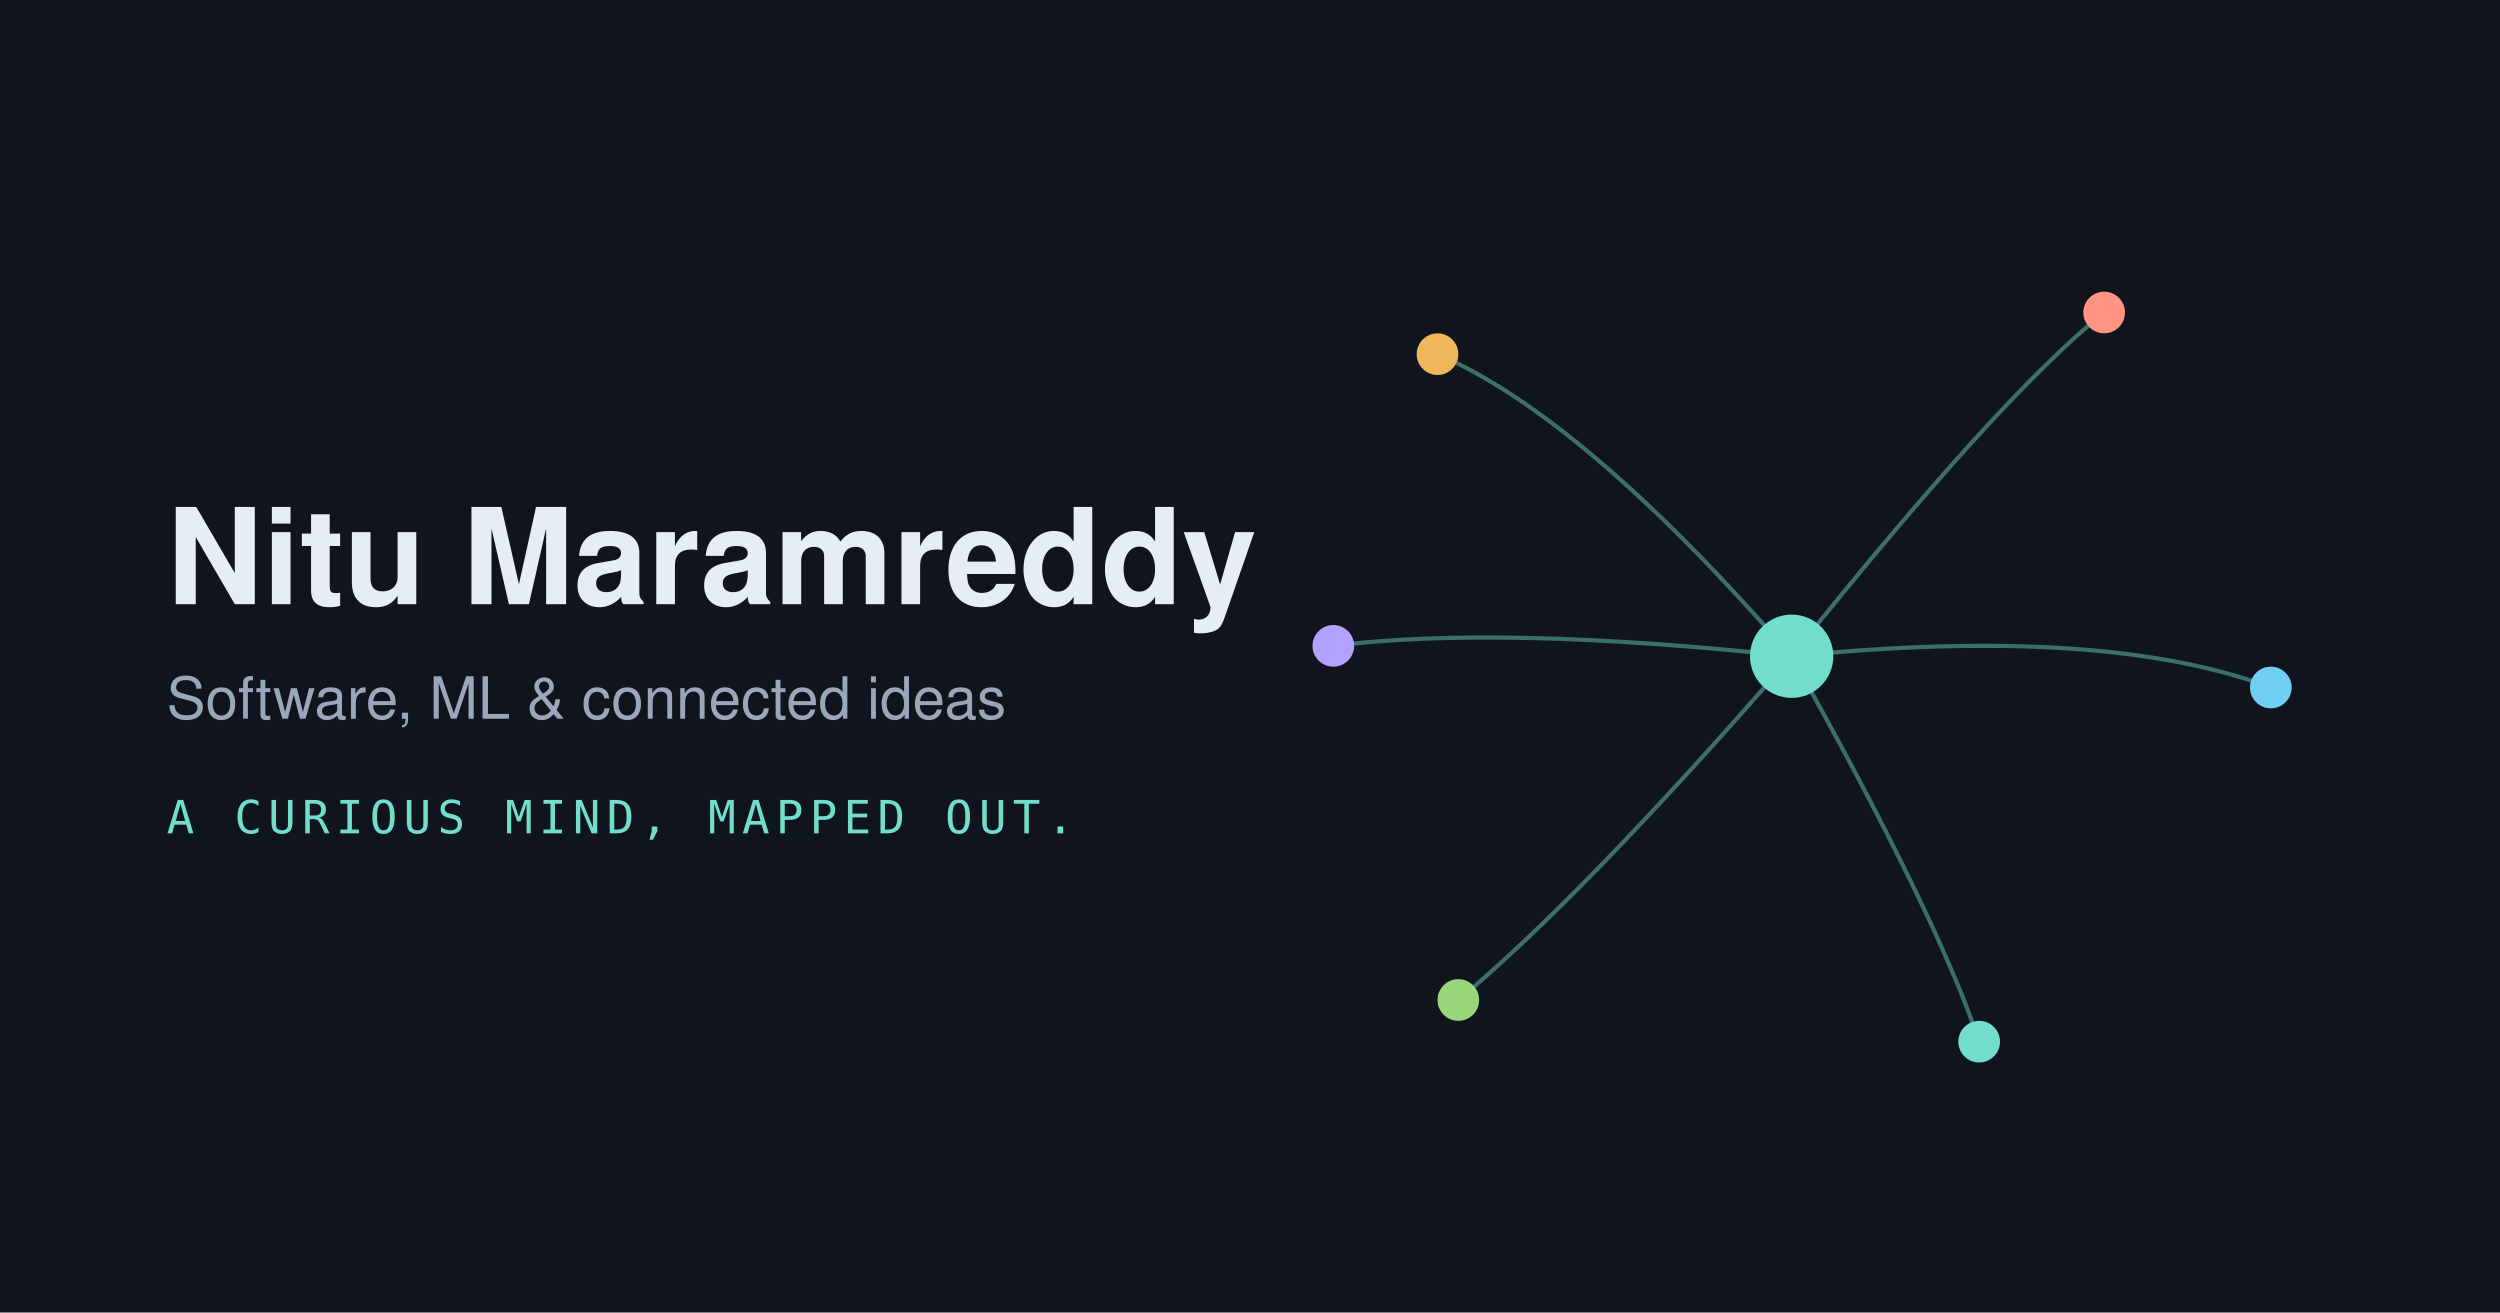
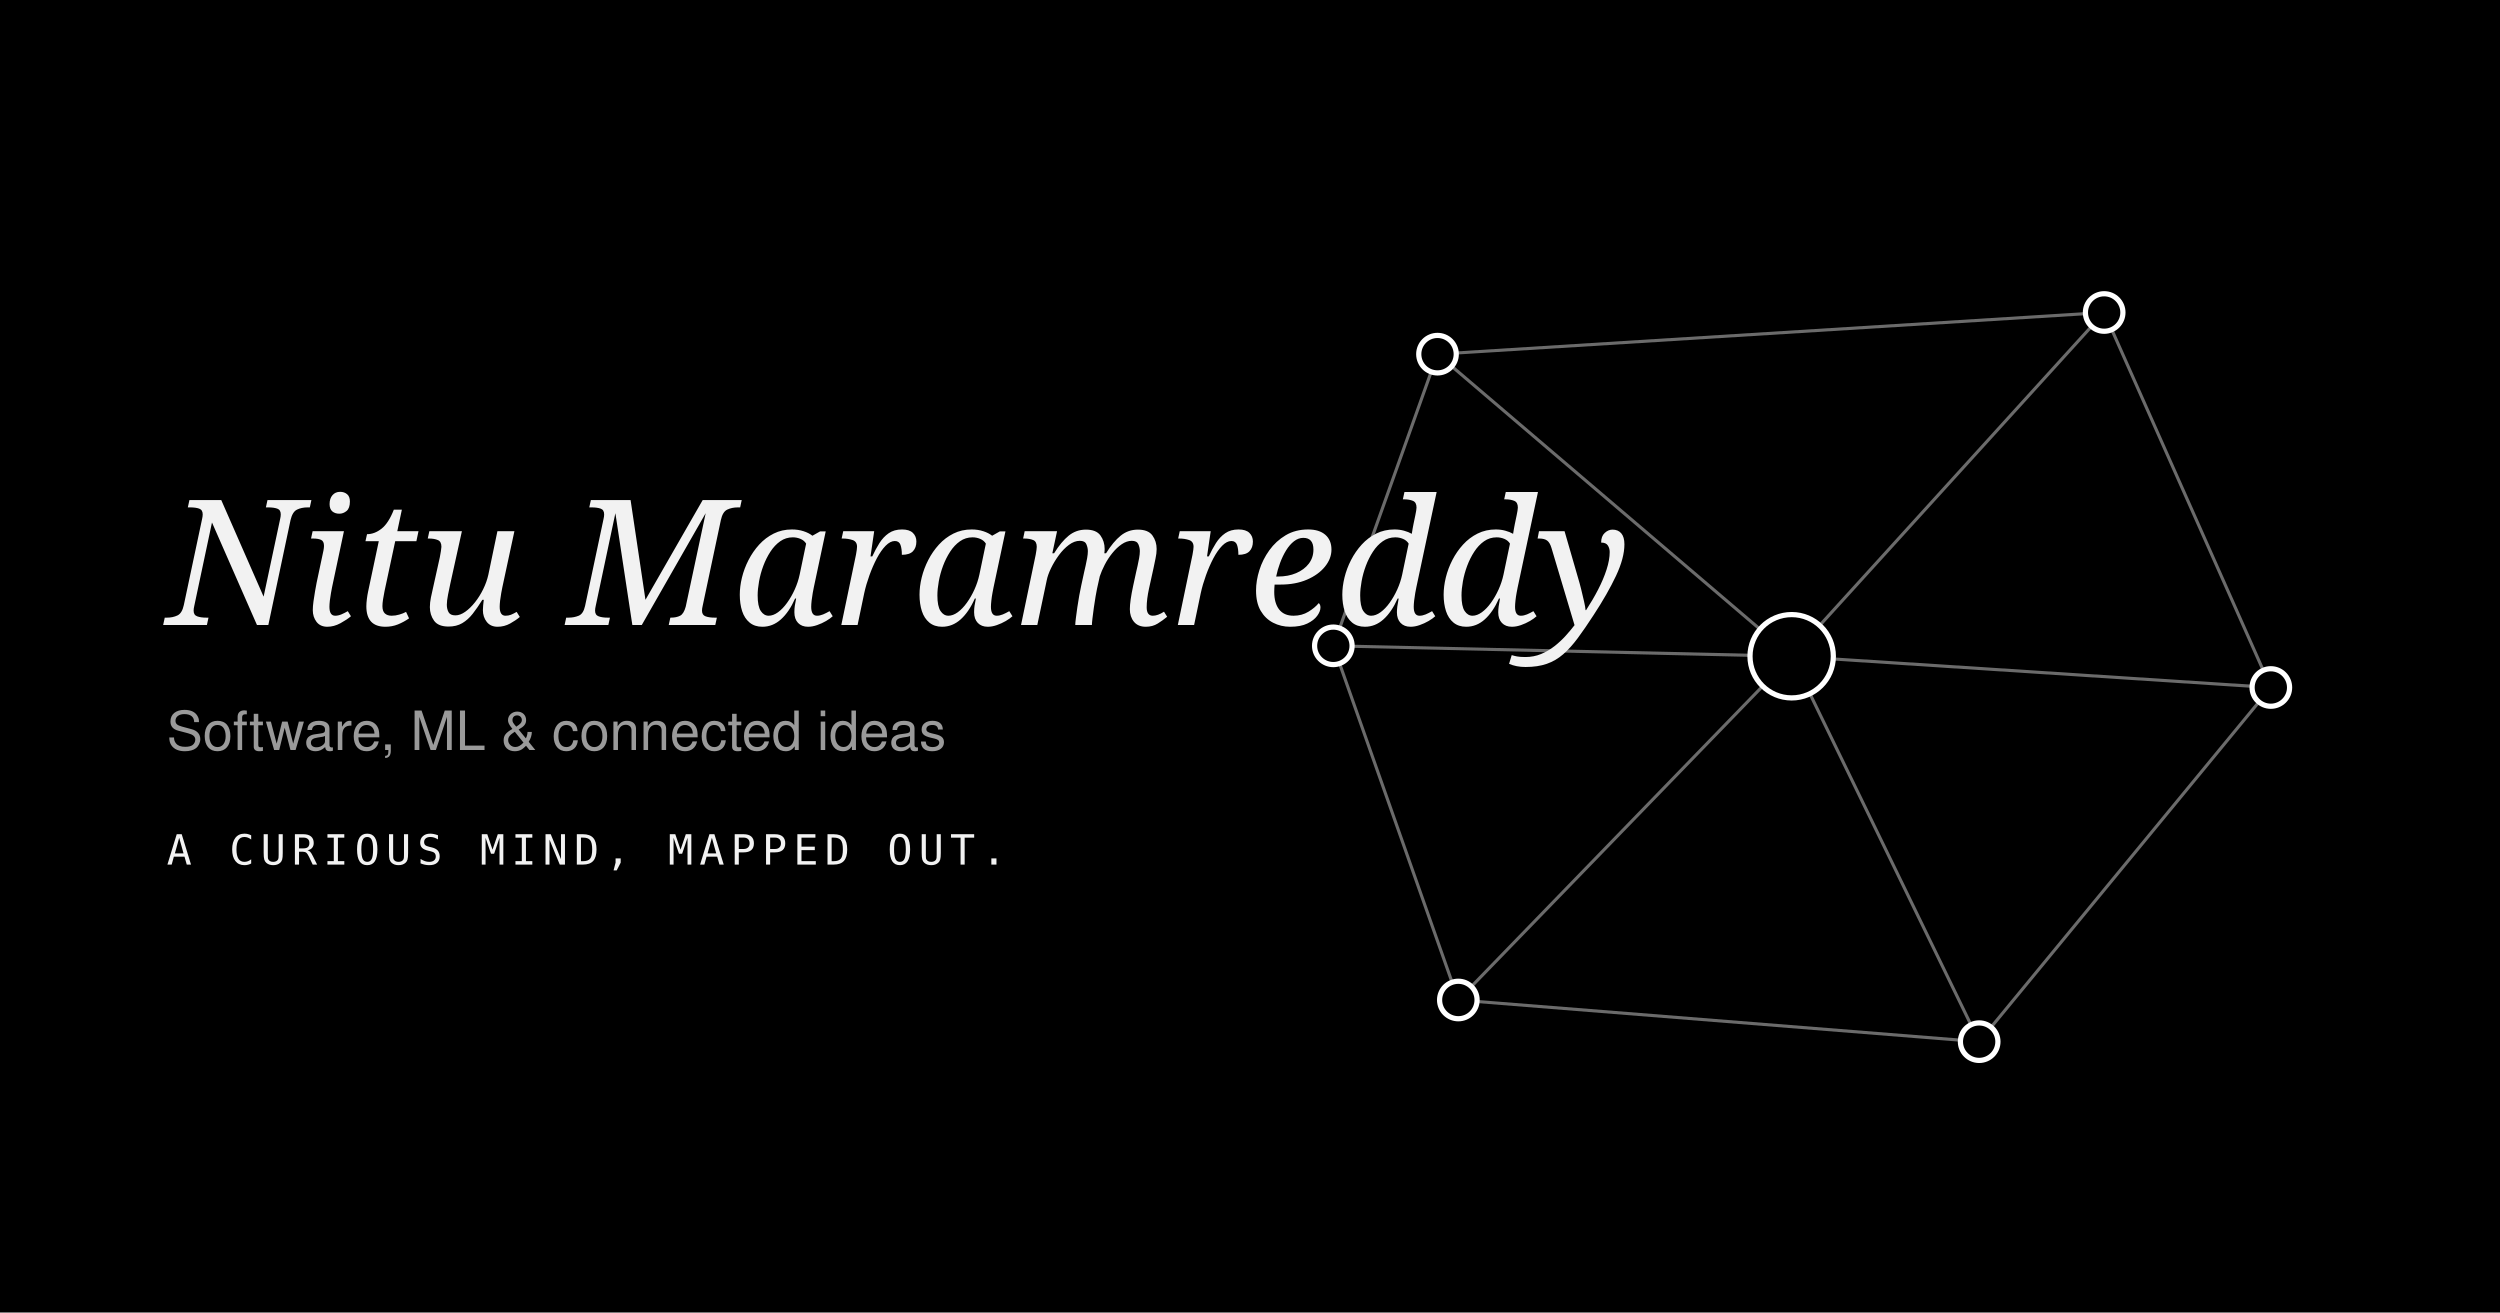
- <svg xmlns="http://www.w3.org/2000/svg" viewBox="0 0 1200 630" font-family="Space Grotesk, Helvetica, Arial, sans-serif">
-   <rect width="1200" height="630" fill="#10141d" />
-   <g stroke="#71ddca" stroke-width="2" fill="none" opacity=".45">
-     <path d="M860 315Q760 200 690 170M860 315Q960 190 1010 150M860 315Q1010 300 1090 330M860 315Q930 440 950 500M860 315Q760 430 700 480M860 315Q720 300 640 310" />
+ <svg xmlns="http://www.w3.org/2000/svg" viewBox="0 0 1200 630">
+   <rect width="1200" height="630" fill="#000" />
+   <g stroke="#6b6b6b" stroke-width="1.5" fill="none">
+     <path d="M860 315L690 170M860 315L1010 150M860 315L1090 330M860 315L950 500M860 315L700 480M860 315L640 310M690 170L1010 150M1010 150L1090 330M1090 330L950 500M950 500L700 480M700 480L640 310M640 310L690 170" />
  </g>
-   <g fill="#71ddca">
+   <g fill="#000" stroke="#fff" stroke-width="2.5">
    <circle cx="860" cy="315" r="20" />
+     <circle cx="690" cy="170" r="9" />
+     <circle cx="1010" cy="150" r="9" />
+     <circle cx="1090" cy="330" r="9" />
+     <circle cx="950" cy="500" r="9" />
+     <circle cx="700" cy="480" r="9" />
+     <circle cx="640" cy="310" r="9" />
  </g>
-   <g>
-     <circle cx="690" cy="170" r="10" fill="#f0b65a" />
-     <circle cx="1010" cy="150" r="10" fill="#ff9482" />
-     <circle cx="1090" cy="330" r="10" fill="#6fd0f2" />
-     <circle cx="950" cy="500" r="10" fill="#71ddca" />
-     <circle cx="700" cy="480" r="10" fill="#9bd67f" />
-     <circle cx="640" cy="310" r="10" fill="#b3a1ff" />
-   </g>
-   <text x="80" y="290" fill="#e7edf7" font-size="64" font-weight="600">Nitu Maramreddy</text>
-   <text x="80" y="345" fill="#9aa7bb" font-size="28">Software, ML &amp; connected ideas</text>
-   <text x="80" y="400" fill="#71ddca" font-size="22" font-family="IBM Plex Mono, monospace" letter-spacing="3">A CURIOUS MIND, MAPPED OUT.</text>
+   <text x="80" y="300" fill="#f2f2f2" font-size="84" font-style="italic" font-family="Instrument Serif, Georgia, serif">Nitu Maramreddy</text>
+   <text x="80" y="360" fill="#9a9a9a" font-size="26" font-family="IBM Plex Sans, Helvetica, Arial, sans-serif">Software, ML &amp; connected ideas</text>
+   <text x="80" y="415" fill="#f2f2f2" font-size="20" font-family="IBM Plex Mono, monospace" letter-spacing="3">A CURIOUS MIND, MAPPED OUT.</text>
</svg>
